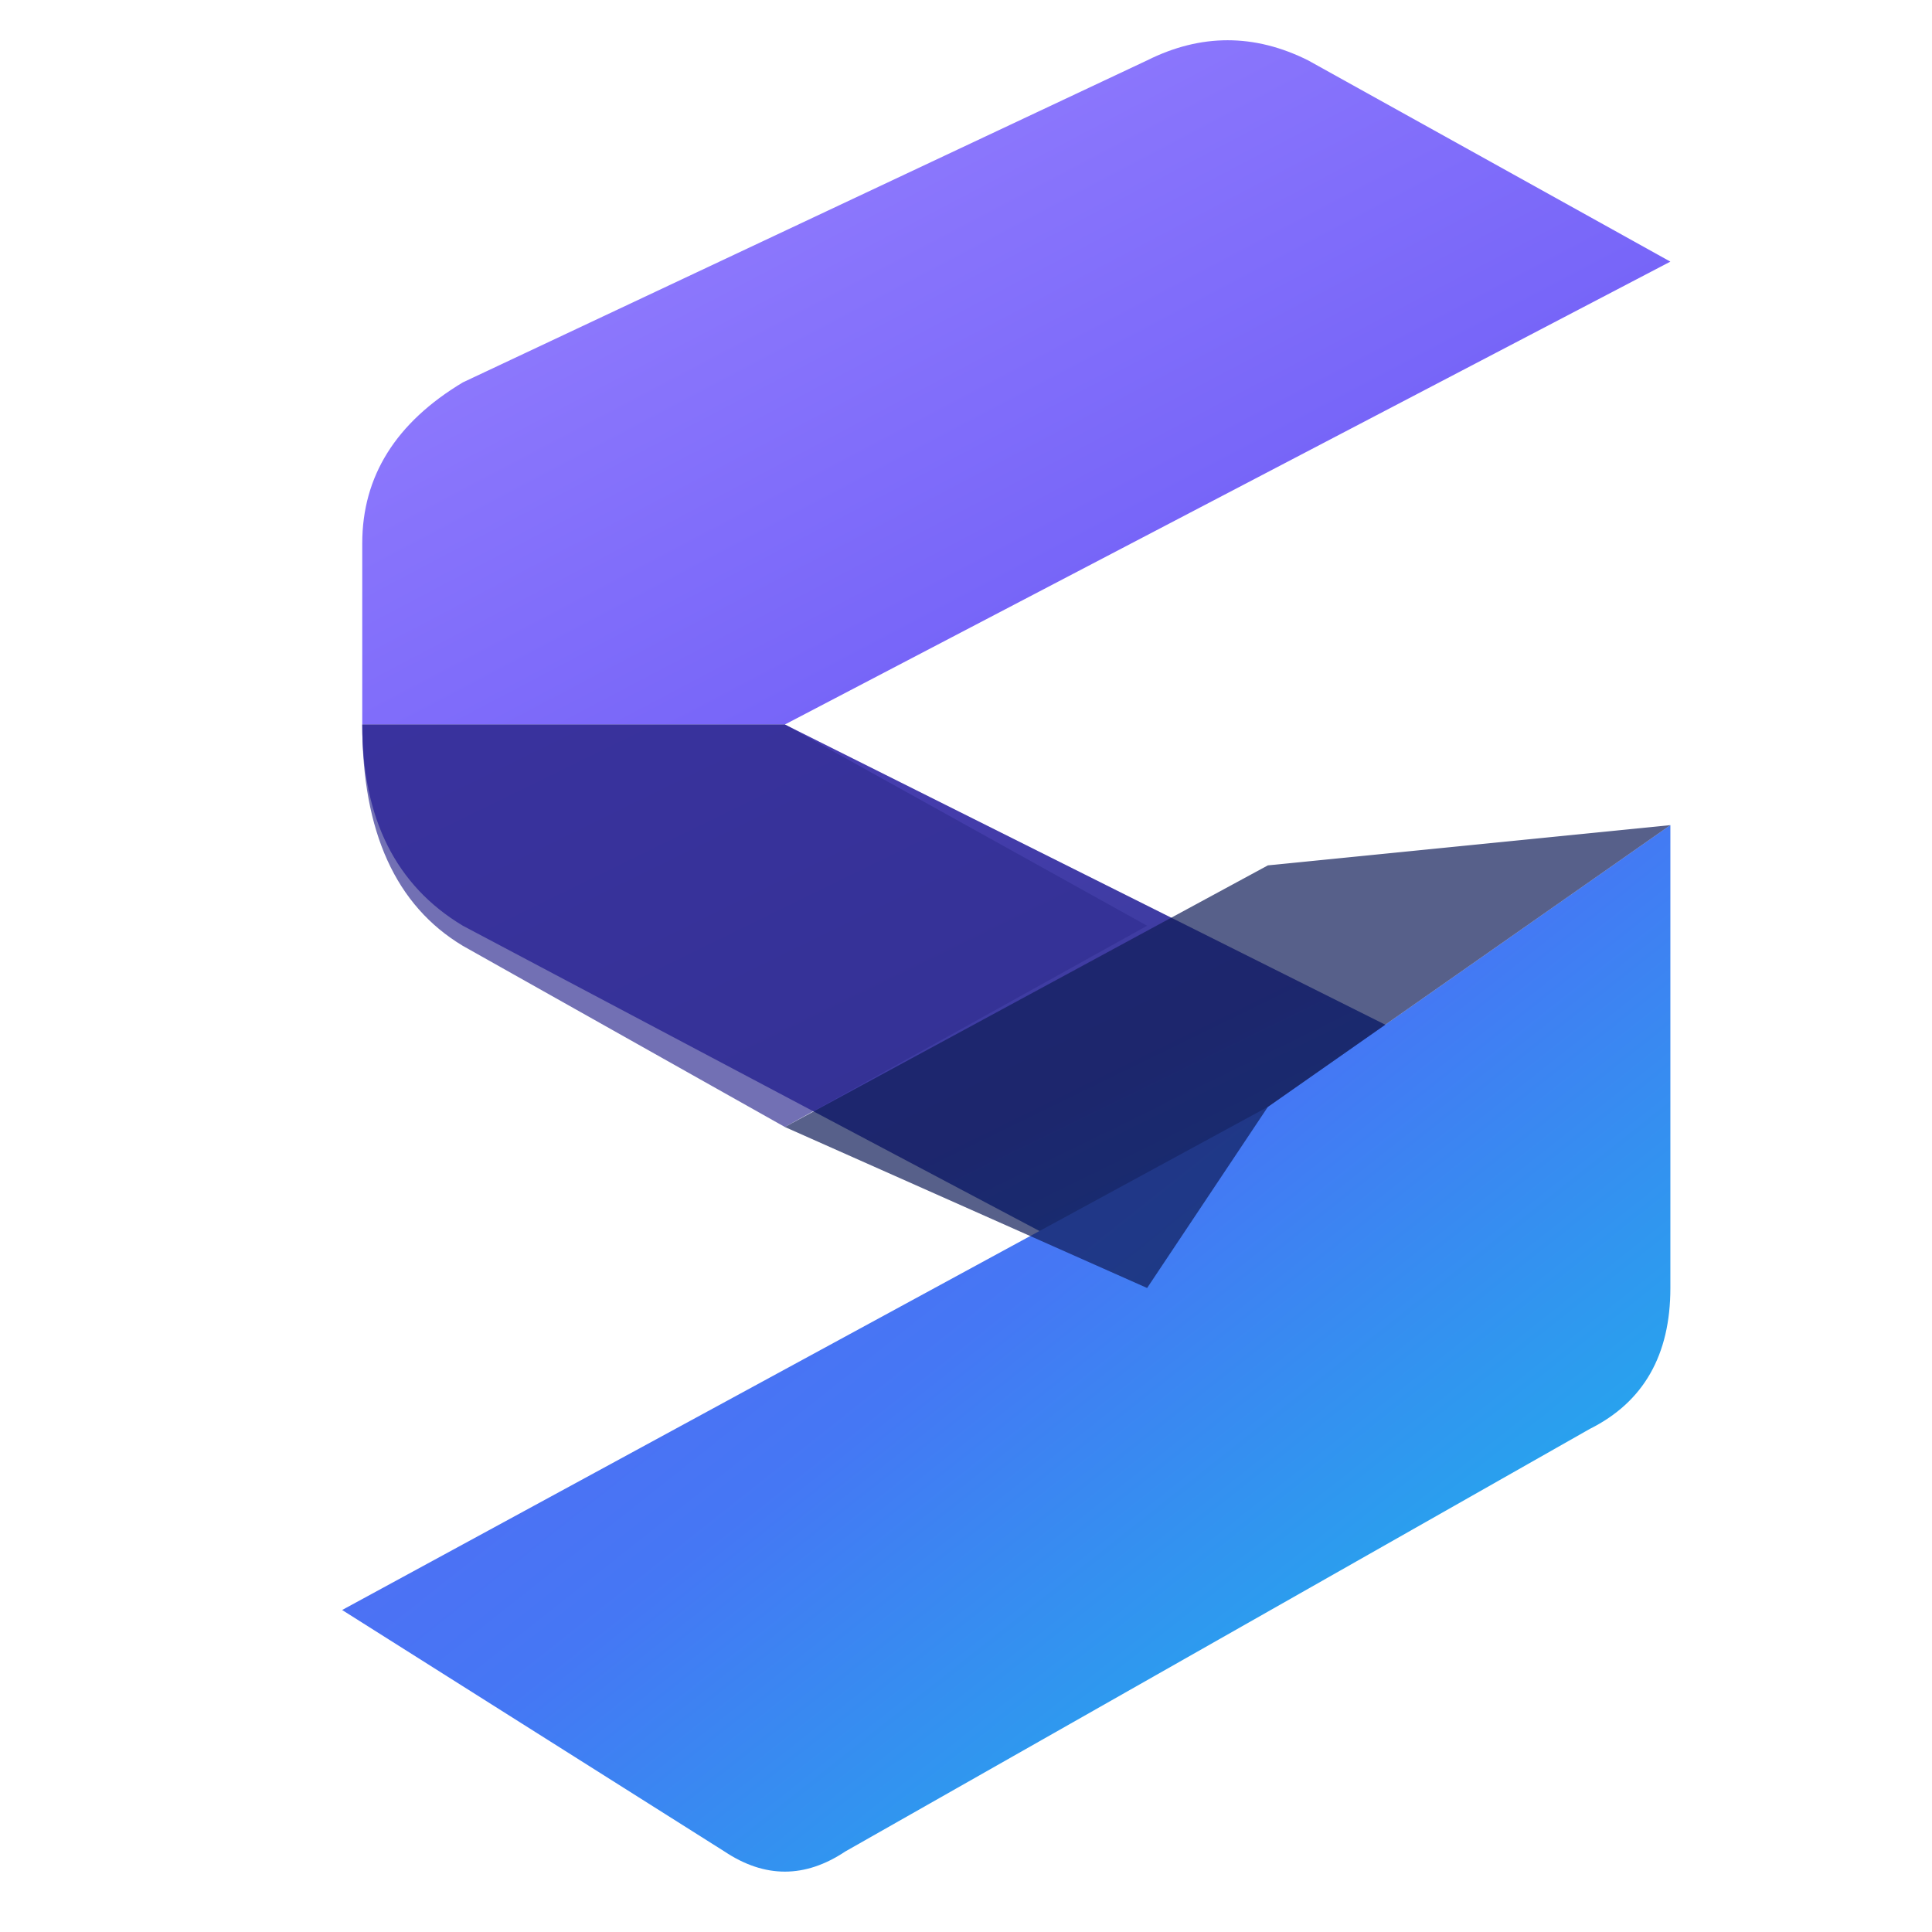
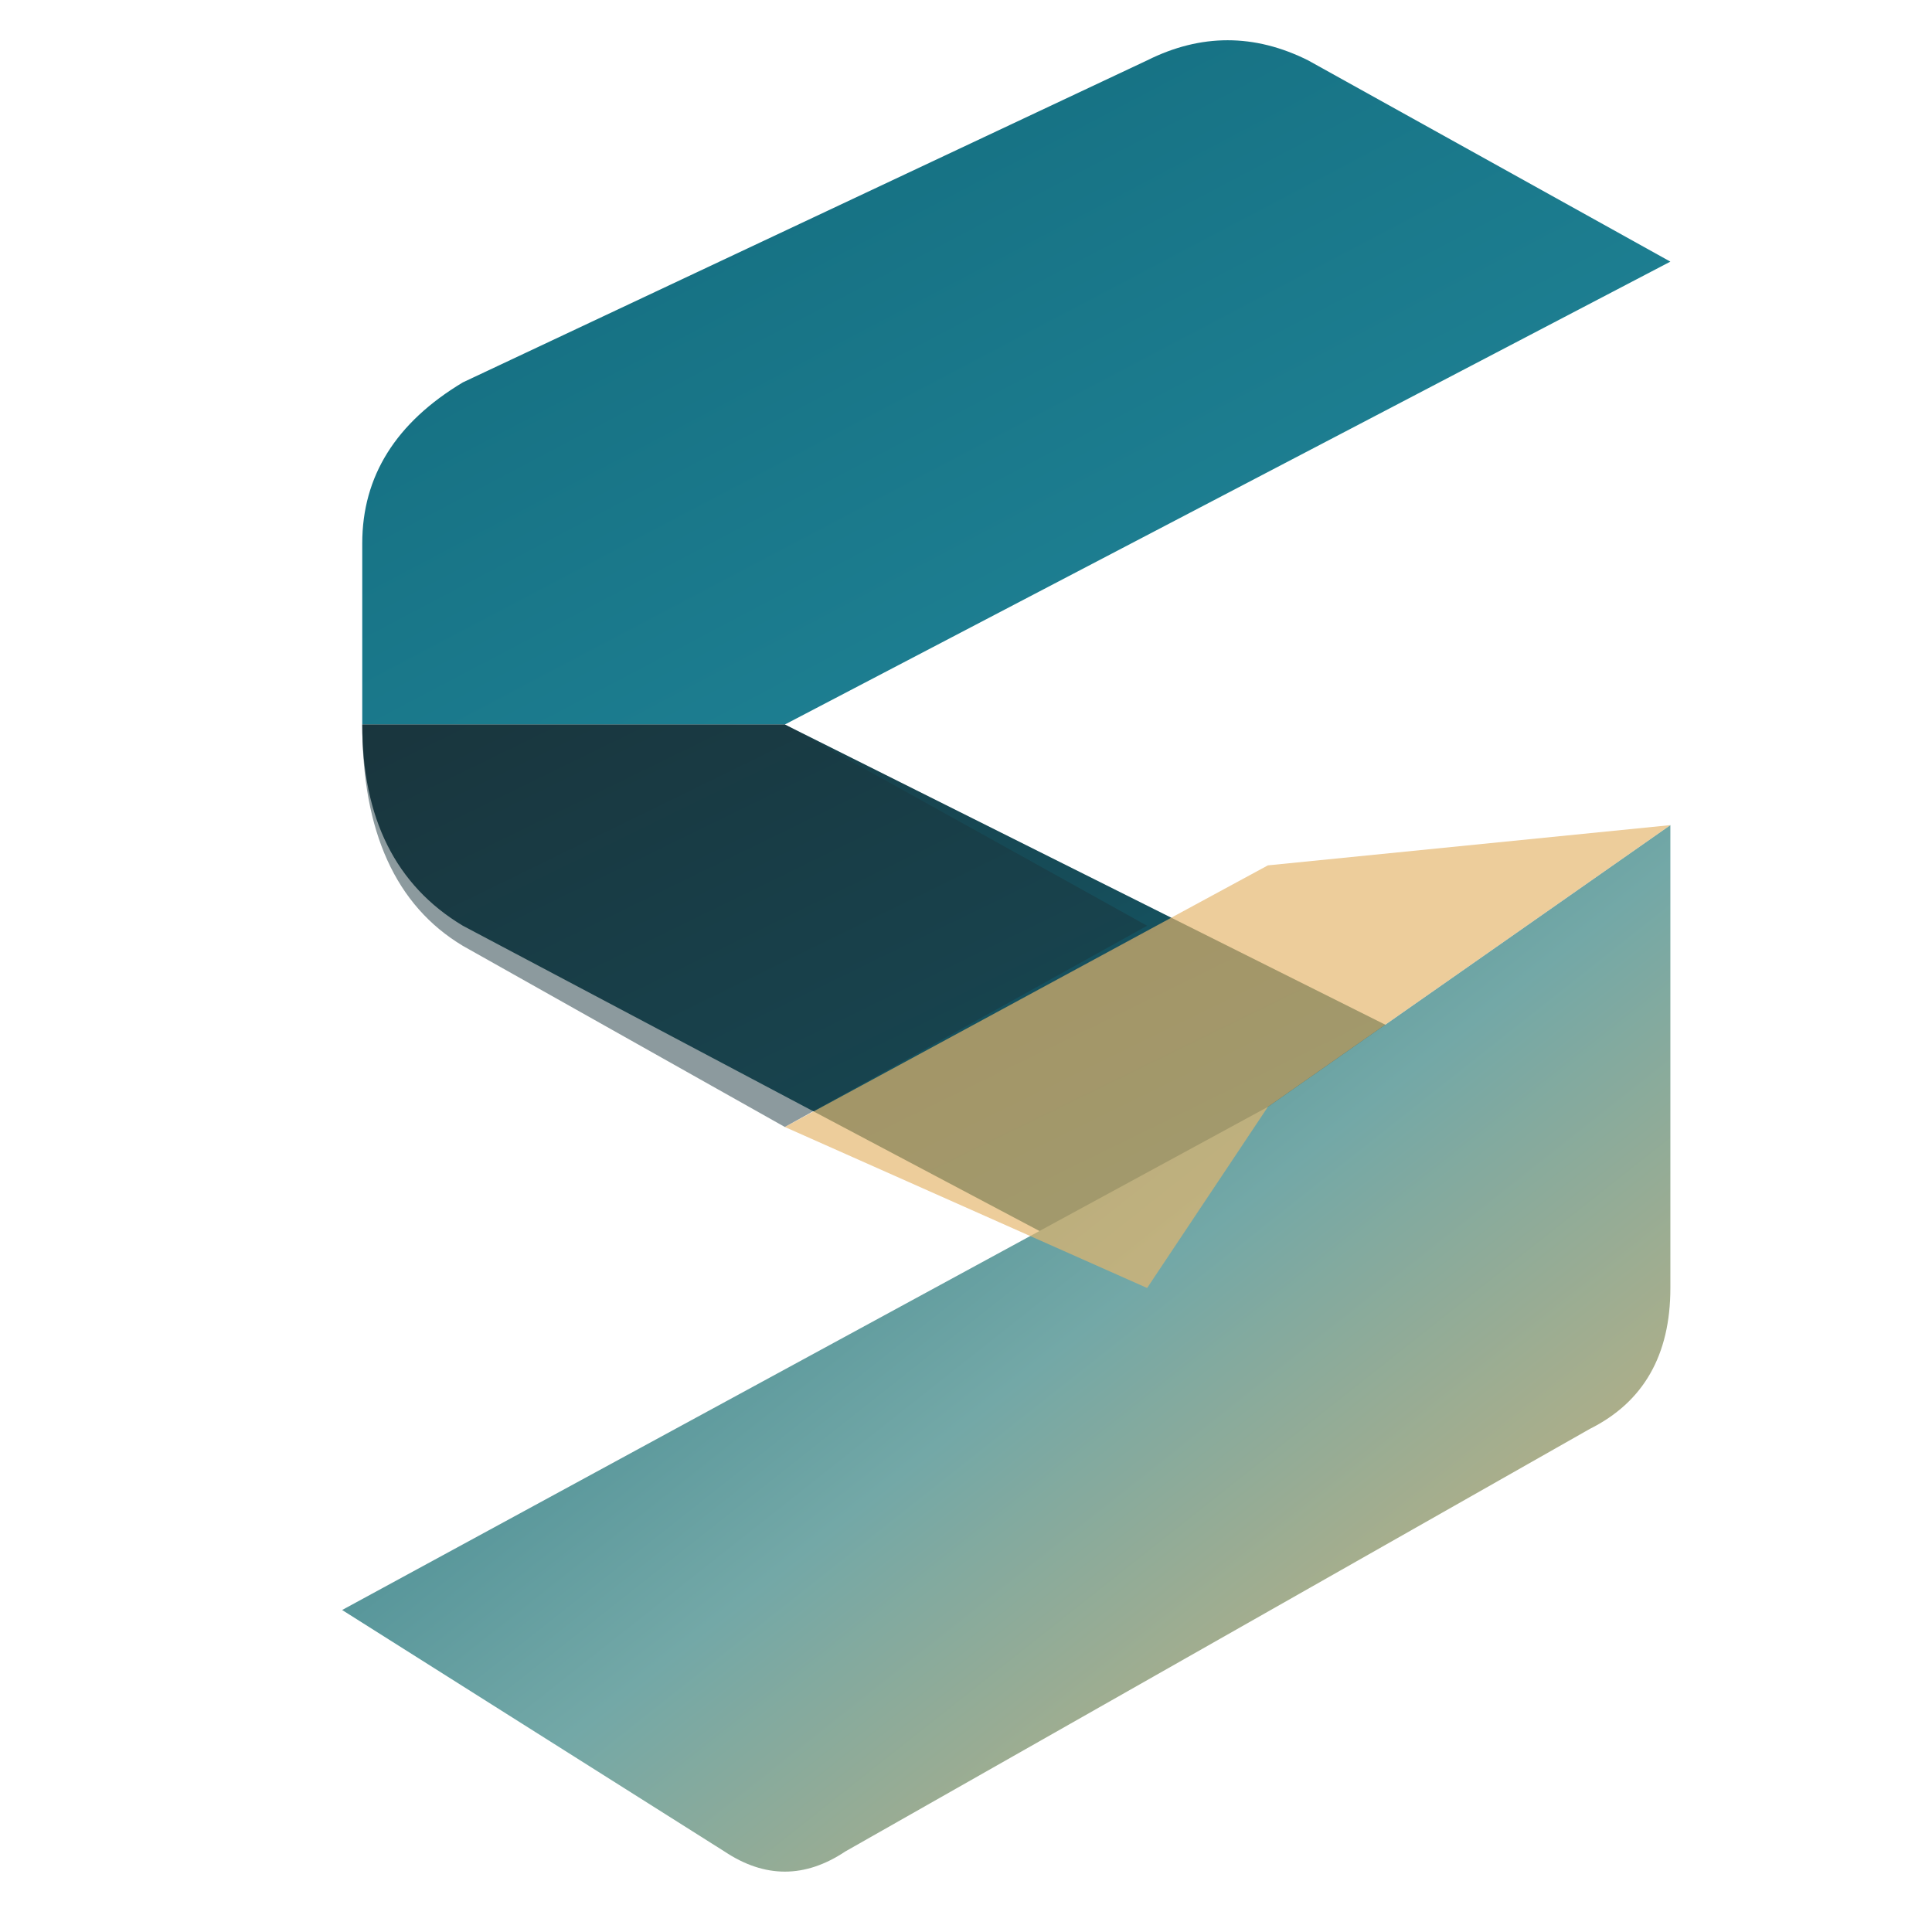
<svg xmlns="http://www.w3.org/2000/svg" width="96" height="96" viewBox="0 0 96 96" role="img" aria-labelledby="logo-title">
  <defs>
    <linearGradient id="upper" x1="0" y1="0" x2="1" y2="1">
-       <stop stop-color="#9C85FF" />
-       <stop offset="1" stop-color="#6455F5" />
+       <stop stop-color="#12697B" />
+       <stop offset="1" stop-color="#22889B" />
    </linearGradient>
    <linearGradient id="fold" x1="0" y1="0" x2="1" y2="1">
-       <stop stop-color="#4D3DBA" />
-       <stop offset=".62" stop-color="#3C3C9E" />
-       <stop offset="1" stop-color="#156DAD" />
+       <stop stop-color="#19353D" />
+       <stop offset="1" stop-color="#12697B" />
    </linearGradient>
    <linearGradient id="lower" x1="0" y1="0" x2="1" y2="1">
-       <stop stop-color="#675CF3" />
-       <stop offset=".48" stop-color="#4577F4" />
-       <stop offset="1" stop-color="#10C6E8" />
+       <stop stop-color="#12697B" />
+       <stop offset=".52" stop-color="#73A8A7" />
+       <stop offset="1" stop-color="#E4B56D" />
    </linearGradient>
  </defs>
  <path d="M18 27Q18 22 23 19L57 3Q61 1 65 3L83 13L39 36L18 36Z" fill="url(#upper)" />
  <path d="M18 36L39 36L75 54L57 64L23 46Q18 43 18 36Z" fill="url(#fold)" />
  <path d="M83 41L83 64Q83 69 79 71L42 92Q39 94 36 92L17 80L63 55Z" fill="url(#lower)" />
-   <path d="M18 36L39 36L57 46L39 56L23 47Q18 44 18 36Z" fill="#302E91" opacity=".68" />
-   <path d="M39 56L63 43L83 41L63 55L57 64Z" fill="#101C59" opacity=".7" />
+   <path d="M18 36L39 36L57 46L39 56L23 47Q18 44 18 36Z" fill="#19353D" opacity=".5" />
+   <path d="M39 56L63 43L83 41L63 55L57 64Z" fill="#E4B56D" opacity=".68" />
</svg>
